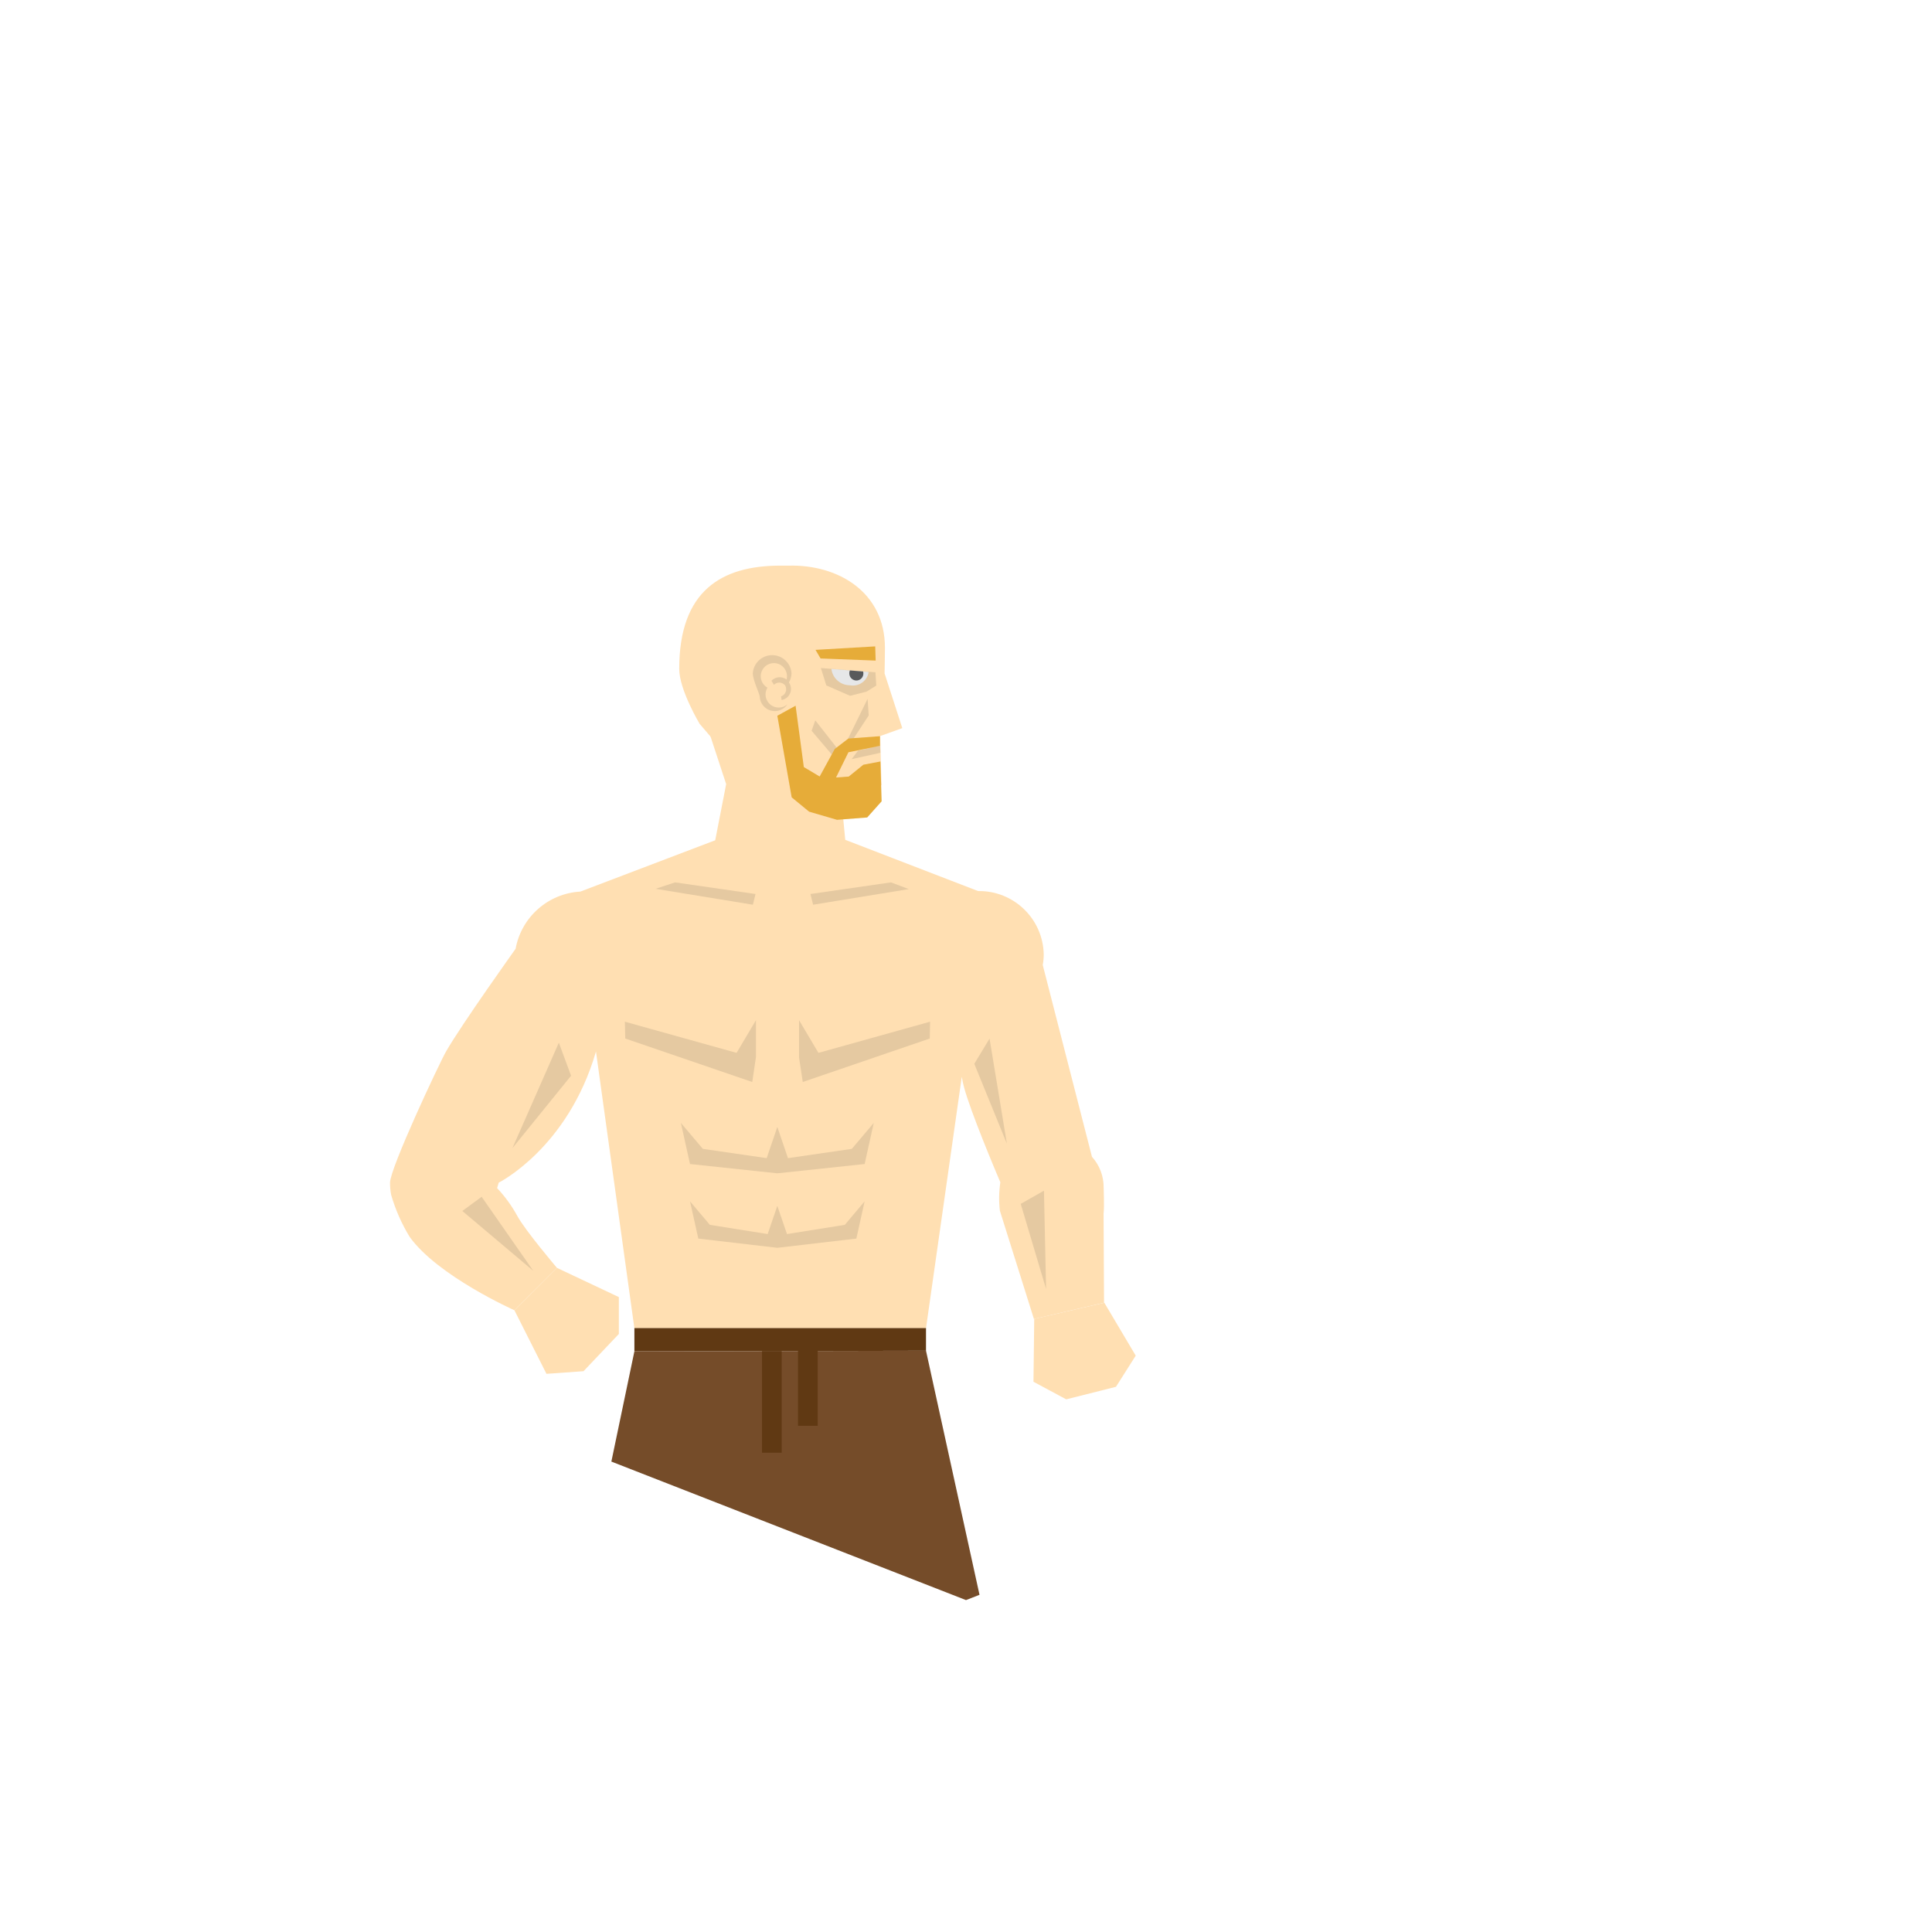
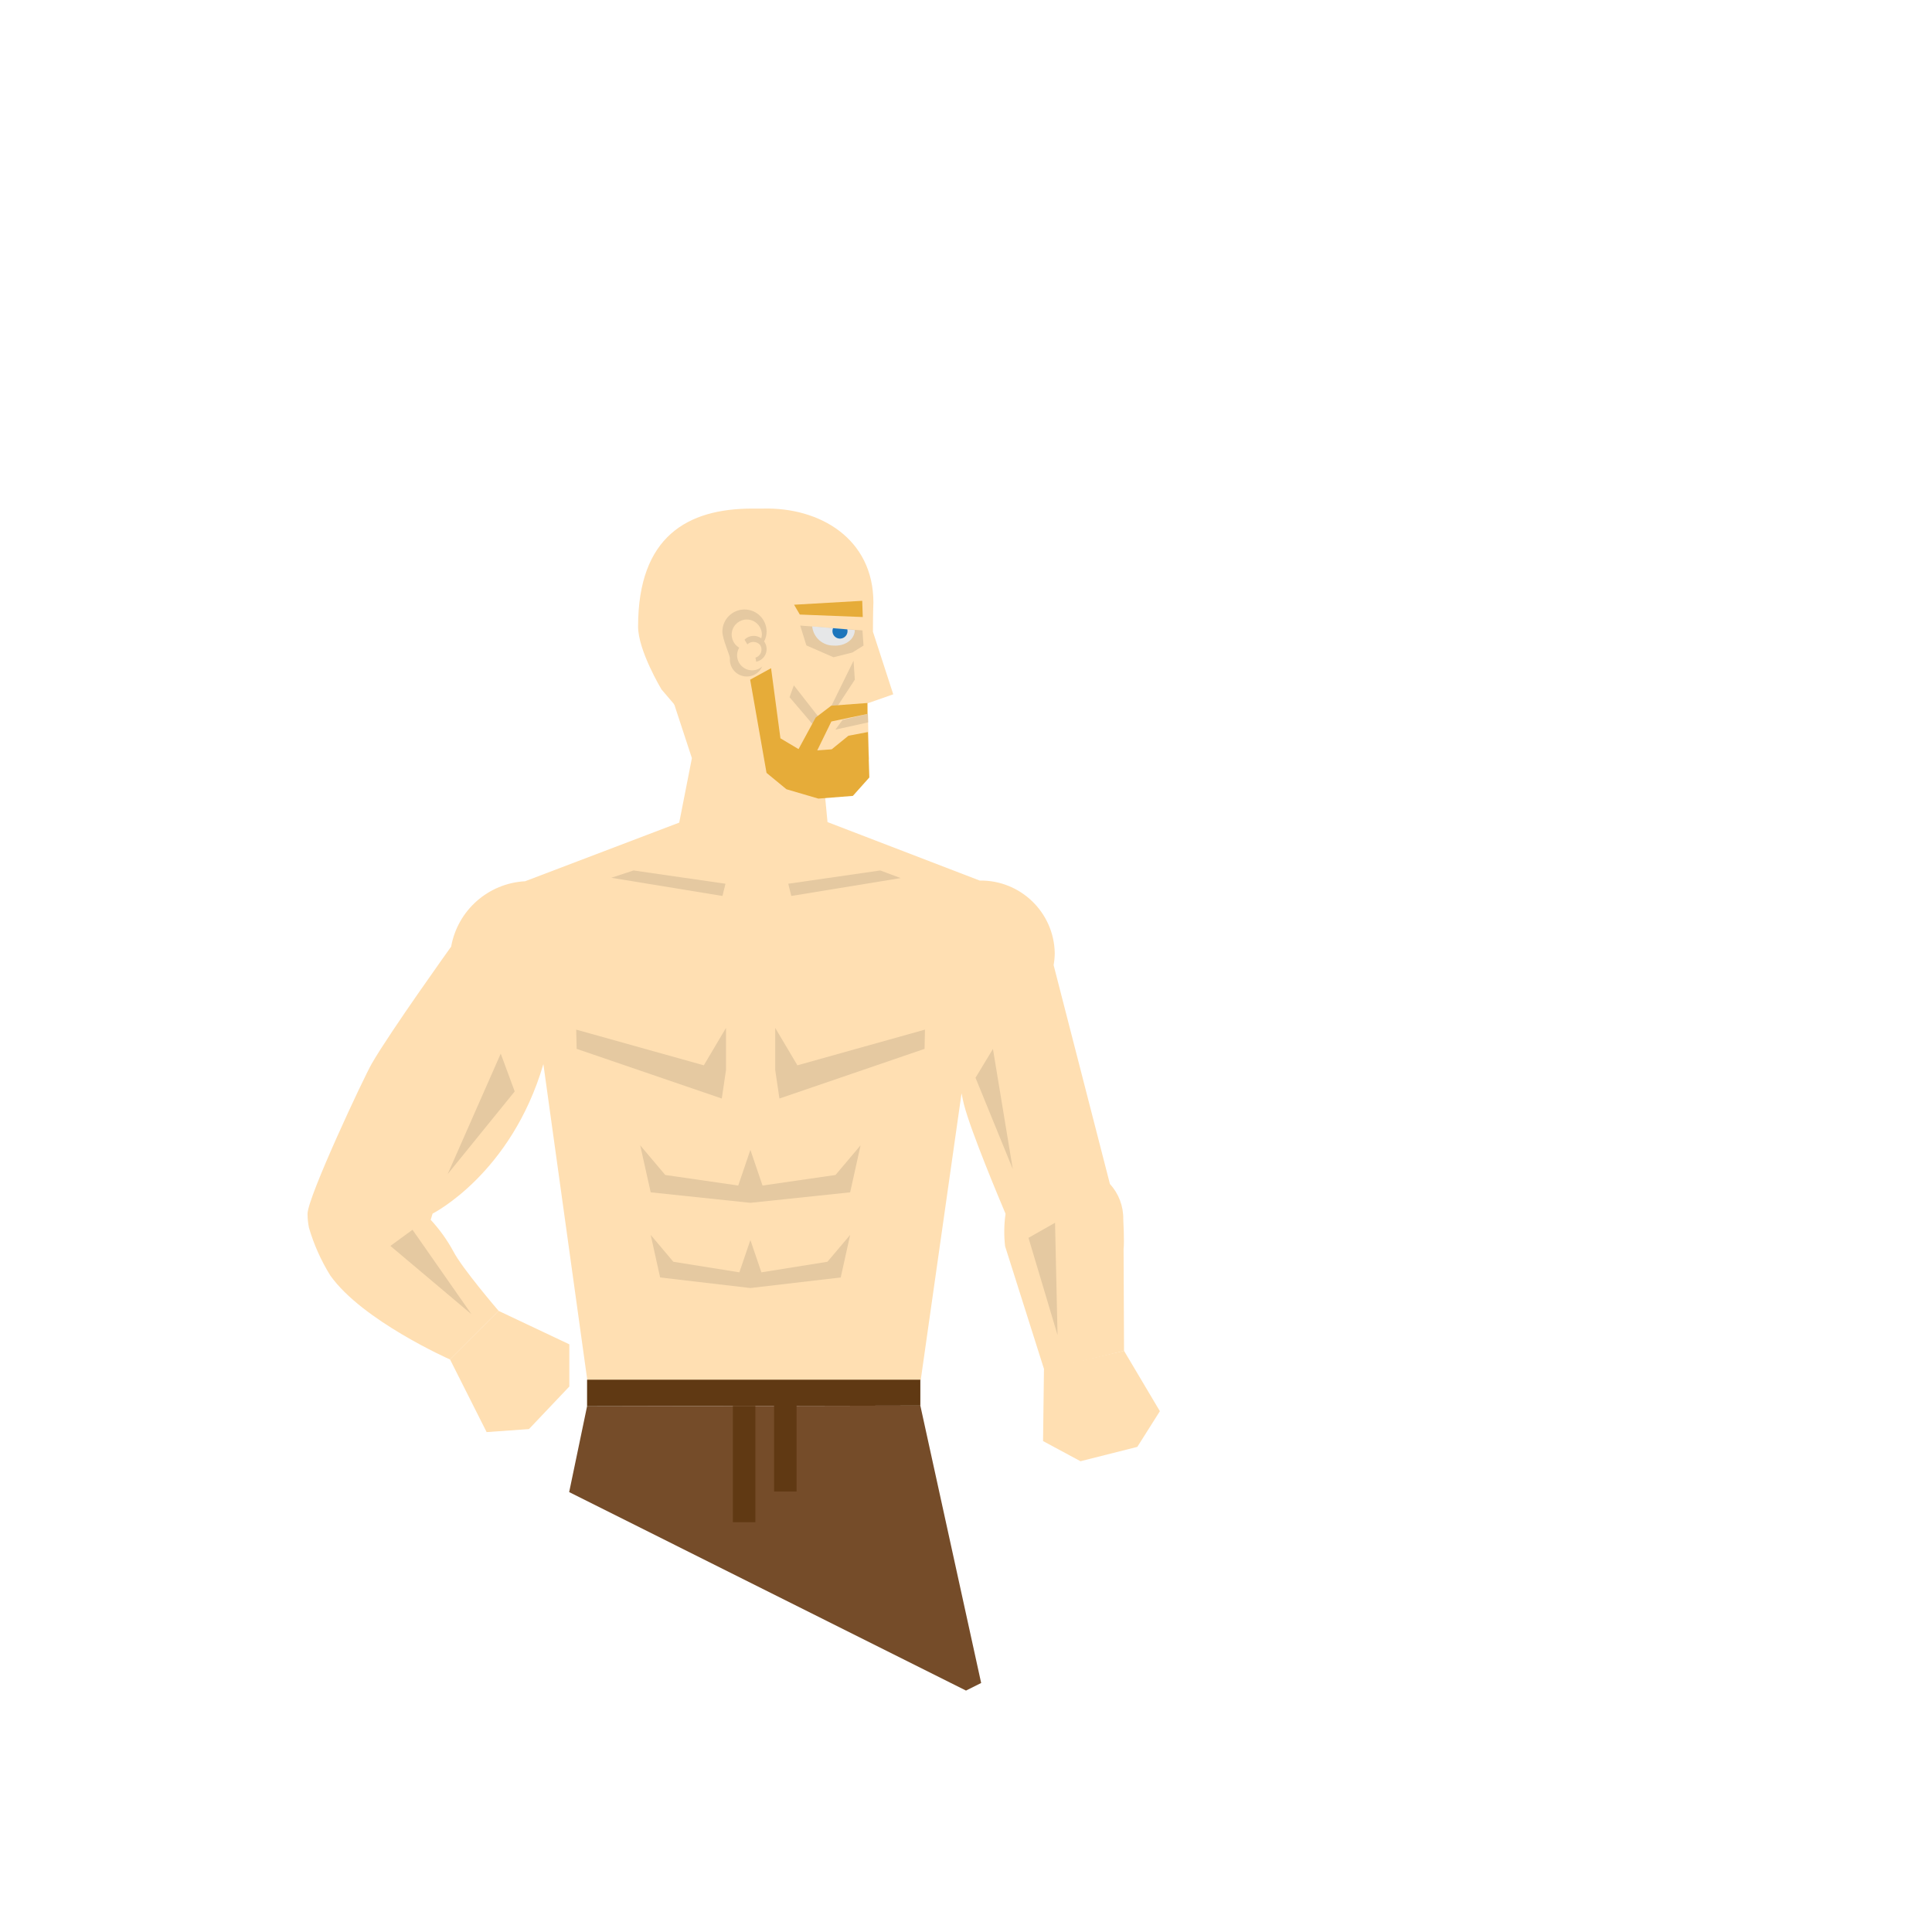
<svg xmlns="http://www.w3.org/2000/svg" viewBox="0 0 256 256">
  <clipPath id="a">
-     <path d="m0 43.98v118.05l128 49.99 128-49.99v-118.05z" />
+     <path d="m-18.27 31.99v118.86l146.27 73.16 146.26-73.16v-118.86z" />
  </clipPath>
  <clipPath id="b">
-     <path d="m112.6 90.84a2.12 2.12 0 0 0 2.51-1.8l-5-.41a2.46 2.46 0 0 0 2.49 2.21z" />
+     <path d="m110.4 85.54c1.56.13 2.85-.8 2.87-2.06l-5.65-.48a2.82 2.82 0 0 0 2.78 2.54z" />
  </clipPath>
  <g clip-path="url(#a)">
-     <path d="m146.24 157.36a6 6 0 0 0 -1.55-4.08l-6.52-25.41a8 8 0 0 0 .13-1.4 8.56 8.56 0 0 0 -8.7-8.4l-17.6-6.79-1.07-11.15-17.41-4.45 2.7 8.22-1.45 7.44-17.87 6.8a9.25 9.25 0 0 0 -8.58 7.58s-7.06 9.88-9.19 13.56c-.87 1.5-7.45 15.51-7.45 17.43a8.56 8.56 0 0 0 .15 1.62 22.88 22.88 0 0 0 2.45 5.56c3.72 5.2 13.89 9.73 13.89 9.73l5.63-5.62s-4.25-5-5.27-6.91a17.94 17.94 0 0 0 -2.66-3.66l.21-.72s9.18-4.58 12.89-17.38l5.09 36.67h38.64l4.74-33.31c.1.5.19 1 .28 1.3.81 3.14 4.2 11.2 4.83 12.67a14.22 14.22 0 0 0 -.06 3.77l4.51 14.34 9.29-2.15-.06-11.84c.11-.73.01-3.42.01-3.42z" fill="#ffdfb2" />
-     <path d="m122.7 178.98-38.64.08v-3.08h38.64z" fill="#603913" />
+     <path d="m148.84 161.55a6.77 6.77 0 0 0 -1.77-4.67l-7.46-29a9.33 9.33 0 0 0 .15-1.6 9.79 9.79 0 0 0 -9.94-9.6l-20.17-7.75-1.22-12.74-19.83-5.12 3.08 9.39-1.68 8.54-20.42 7.77a10.53 10.53 0 0 0 -9.8 8.66s-8.08 11.28-10.51 15.49c-1 1.71-8.52 17.72-8.52 19.92a9.44 9.44 0 0 0 .19 1.85 25.72 25.72 0 0 0 2.82 6.31c4.24 6 15.87 11.14 15.87 11.14l6.44-6.44s-4.86-5.66-6-7.89a20.66 20.66 0 0 0 -3-4.18l.25-.82s10.41-5.24 14.68-19.81l5.82 41.87h44.18l5.41-38c.11.57.22 1.07.32 1.48.92 3.59 4.8 12.8 5.51 14.48a16.86 16.86 0 0 0 -.06 4.3l5.2 16.41 10.56-2.54-.06-13.53c.12-.84-.04-3.92-.04-3.92z" fill="#ffdfb2" />
+     <path d="m121.95 186.25-44.16.09v-3.52h44.16z" fill="#603913" />
    <g fill="#e5c9a1">
-       <path d="m108.45 139.51-2.57-4.33v4.88h-.01l.5 3.31 16.83-5.76.04-2.23z" />
-       <path d="m97.6 139.51-14.8-4.13.05 2.23 16.83 5.76.49-3.31v-4.88z" />
-       <path d="m112.87 152.23-8.46 1.23-1.41-4.14-1.41 4.14-8.46-1.23-2.91-3.44 1.21 5.45 11.57 1.23 11.57-1.23 1.21-5.45z" />
-       <path d="m104.28 163.52-1.28-3.74-1.28 3.74-7.66-1.22-2.63-3.12 1.1 4.94 10.47 1.22 10.47-1.22 1.1-4.94-2.63 3.12z" />
-       <path d="m67.9 152.13 6.15-13.97 1.62 4.38z" />
-       <path d="m133.42 151.55-2.3-13.93-2.02 3.34z" />
-       <path d="m63.82 158.58-2.56 1.88 9.4 7.93z" />
-       <path d="m138.33 157.77-3.08 1.75 3.36 11.27z" />
+       <path d="m105.66 141.16-2.94-4.96v5.58l.56 3.78 19.23-6.58.05-2.55z" />
+       <path d="m93.26 141.16-16.91-4.73.06 2.55 19.23 6.58.56-3.78v-5.58z" />
+       <path d="m110.71 155.69-9.67 1.4-1.61-4.73-1.61 4.73-9.67-1.4-3.32-3.93 1.39 6.23 13.21 1.39 13.22-1.39 1.38-6.23z" />
+       <path d="m100.89 168.59-1.46-4.28-1.46 4.28-8.75-1.4-3-3.56 1.25 5.64 11.96 1.4 11.97-1.4 1.25-5.64-3.01 3.56z" />
+       <path d="m59.32 155.57 7.03-15.96 1.85 5.01z" />
+       <path d="m134.2 154.91-2.63-15.92-2.31 3.82z" />
+       <path d="m54.66 162.95-2.93 2.14 10.75 9.06z" />
+       <path d="m139.8 162.02-3.52 2 3.85 12.88z" />
    </g>
-     <path d="m122.7 178.98-38.64.08-7.92 37.92h7.05.15 15.25 8.82 15.88.23 7.51z" fill="#754c29" />
-     <path d="m100.97 179.02h2.61v13.47h-2.61z" fill="#603913" />
-     <path d="m105.74 176.74h2.61v12.19h-2.61z" fill="#603913" />
-     <path d="m100.11 118.46-10.66-1.54-2.58.85 12.89 2.11z" fill="#e5c9a1" />
-     <path d="m107.39 118.46 10.67-1.54 2.36.89-12.68 2.07z" fill="#e5c9a1" />
-     <path d="m150.49 179.63-2.62 4.13-6.59 1.66-4.34-2.33.1-8.33 9.29-2.14z" fill="#ffdfb2" />
-     <path d="m82 171.87v4.89l-4.68 4.93-4.91.35-4.24-8.41 5.63-5.63z" fill="#ffdfb2" />
-     <path d="m119.56 96.48-2.35-7.25s.05-2.33.05-3.38c0-7.42-6.23-11.07-12.77-10.9h-1.27c-7.51.05-13.22 3.23-13.22 13.68 0 2.78 2.71 7.29 2.71 7.29l6 7 12.24 3.81 5.85-2.69-.17-6.51z" fill="#ffdfb2" />
-     <path d="m116 89.08-7.23-.56.72 2.3 3.15 1.38 2.19-.56 1.28-.8z" fill="#e5c9a1" />
-     <path d="m112.51 98.76-.13-.9 2.58-5.26.15 2.2z" fill="#e5c9a1" />
-     <path d="m111 100.9-3.46-4.07.49-1.38 2.97 3.79z" fill="#e5c9a1" />
+     <path d="m121.95 186.25-44.16.09-9.04 43.33h8.04.18 17.42 10.08 18.14.27 8.59z" fill="#754c29" />
+     <path d="m97.11 186.3h2.98v15.4h-2.98z" fill="#603913" />
+     <path d="m102.57 183.7h2.98v13.93h-2.98z" fill="#603913" />
+     <path d="m96.13 117.1-12.18-1.76-2.95.97 14.73 2.41z" fill="#e5c9a1" />
+     <path d="m104.45 117.1 12.19-1.76 2.7 1.01-14.49 2.37z" fill="#e5c9a1" />
+     <path d="m153.69 186.99-2.99 4.73-7.53 1.9-4.96-2.67.12-9.51 10.61-2.45z" fill="#ffdfb2" />
+     <path d="m75.44 178.13v5.59l-5.35 5.64-5.61.4-4.85-9.63 6.44-6.43z" fill="#ffdfb2" />
+     <path d="m118.36 92-2.69-8.29s0-2.66.06-3.87c0-8.48-7.12-12.64-14.6-12.45-.7 0-.74 0-1.45 0-8.58 0-15.13 3.69-15.13 15.64 0 3.17 3.1 8.32 3.1 8.32l6.82 8 14 4.35 6.68-3.07-.19-7.44z" fill="#ffdfb2" />
+     <path d="m114.28 83.53-8.25-.64.82 2.63 3.59 1.57 2.51-.63 1.47-.92z" fill="#e5c9a1" />
+     <path d="m110.3 94.59-.15-1.03 2.95-6.01.17 2.51z" fill="#e5c9a1" />
+     <path d="m108.58 97.03-3.96-4.65.57-1.57 3.38 4.33z" fill="#e5c9a1" />
    <g clip-path="url(#b)">
-       <path d="m115.11 89a2.12 2.12 0 0 1 -2.51 1.8 2.46 2.46 0 0 1 -2.44-2.21" fill="#e6e7e8" />
-       <path d="m113.4 88.29a.91.91 0 0 0 -.86 1 .94.94 0 0 0 1 .88.93.93 0 0 0 .86-1 .92.92 0 0 0 -1-.88z" fill="#58595b" />
+       <path d="m113.27 83.48c0 1.26-1.31 2.19-2.87 2.06a2.82 2.82 0 0 1 -2.78-2.54" fill="#e6e7e8" />
+       <path d="m111.31 82.62a1 1 0 0 0 -1 1.12 1 1 0 1 0 1-1.12z" fill="#1c75bc" />
    </g>
-     <path d="m104.88 89.22a2.57 2.57 0 0 0 -5.13 0c0 .9.92 2.75.92 3.09a2 2 0 0 0 3.68 1 1.72 1.72 0 0 1 -1.24.44 1.74 1.74 0 0 1 -1.67-1.82 1.83 1.83 0 0 1 .25-.81 1.74 1.74 0 1 1 2.59-1.43 2 2 0 0 1 -.06.35 1.51 1.51 0 0 0 -2 .16l.33.54a1 1 0 0 1 1.47.06 1 1 0 0 1 -.53 1.48 4 4 0 0 1 .08.48 1.6 1.6 0 0 0 .82-.43 1.5 1.5 0 0 0 .15-1.9 2.56 2.56 0 0 0 .34-1.21z" fill="#e5c9a1" />
-     <path d="m116.65 99.75-3.8.84.84-1.12 2.93-.71z" fill="#e5c9a1" />
-     <path d="m116.66 100.9-2.26.43-1.94 1.57-1.68.12 1.64-3.34 4.18-.86v-1.27l-4.19.31-1.8 1.38-2 3.65-2.1-1.25-1.09-8.13-2.42 1.33 1.9 10.81 2.31 1.9 3.7 1.08 4-.31 1.91-2.14z" fill="#e6ac39" />
-     <path d="m108.06 86.11.67 1.14 7.3.28-.06-1.88z" fill="#e6ac39" />
+     <path d="m101.58 83.69a2.93 2.93 0 0 0 -5.86 0c0 1 1 3.14 1 3.53a2.24 2.24 0 0 0 4.28 1.09 2 2 0 0 1 -1.43.51 2 2 0 0 1 -1.9-2.09 2 2 0 0 1 .28-.91 2 2 0 1 1 3-1.65 1.75 1.75 0 0 1 -.08.41 1.71 1.71 0 0 0 -2.22.18l.38.62a1.17 1.17 0 0 1 1.67.06 1.11 1.11 0 0 1 -.6 1.7 3.38 3.38 0 0 1 .09.54 1.7 1.7 0 0 0 1.06-2.68 2.85 2.85 0 0 0 .33-1.31z" fill="#e5c9a1" />
+     <path d="m115.03 95.72-4.34.96.96-1.29 3.35-.8z" fill="#e5c9a1" />
+     <path d="m115 97-2.58.49-2.22 1.8-1.91.14 1.87-3.83 4.77-1v-1.45l-4.79.36-2.06 1.57-2.27 4.18-2.4-1.43-1.24-9.29-2.77 1.52 2.17 12.35 2.64 2.17 4.23 1.24 4.57-.36 2.18-2.44z" fill="#e6ac39" />
+     <path d="m105.22 80.13.76 1.3 8.34.33-.07-2.15z" fill="#e6ac39" />
  </g>
</svg>
